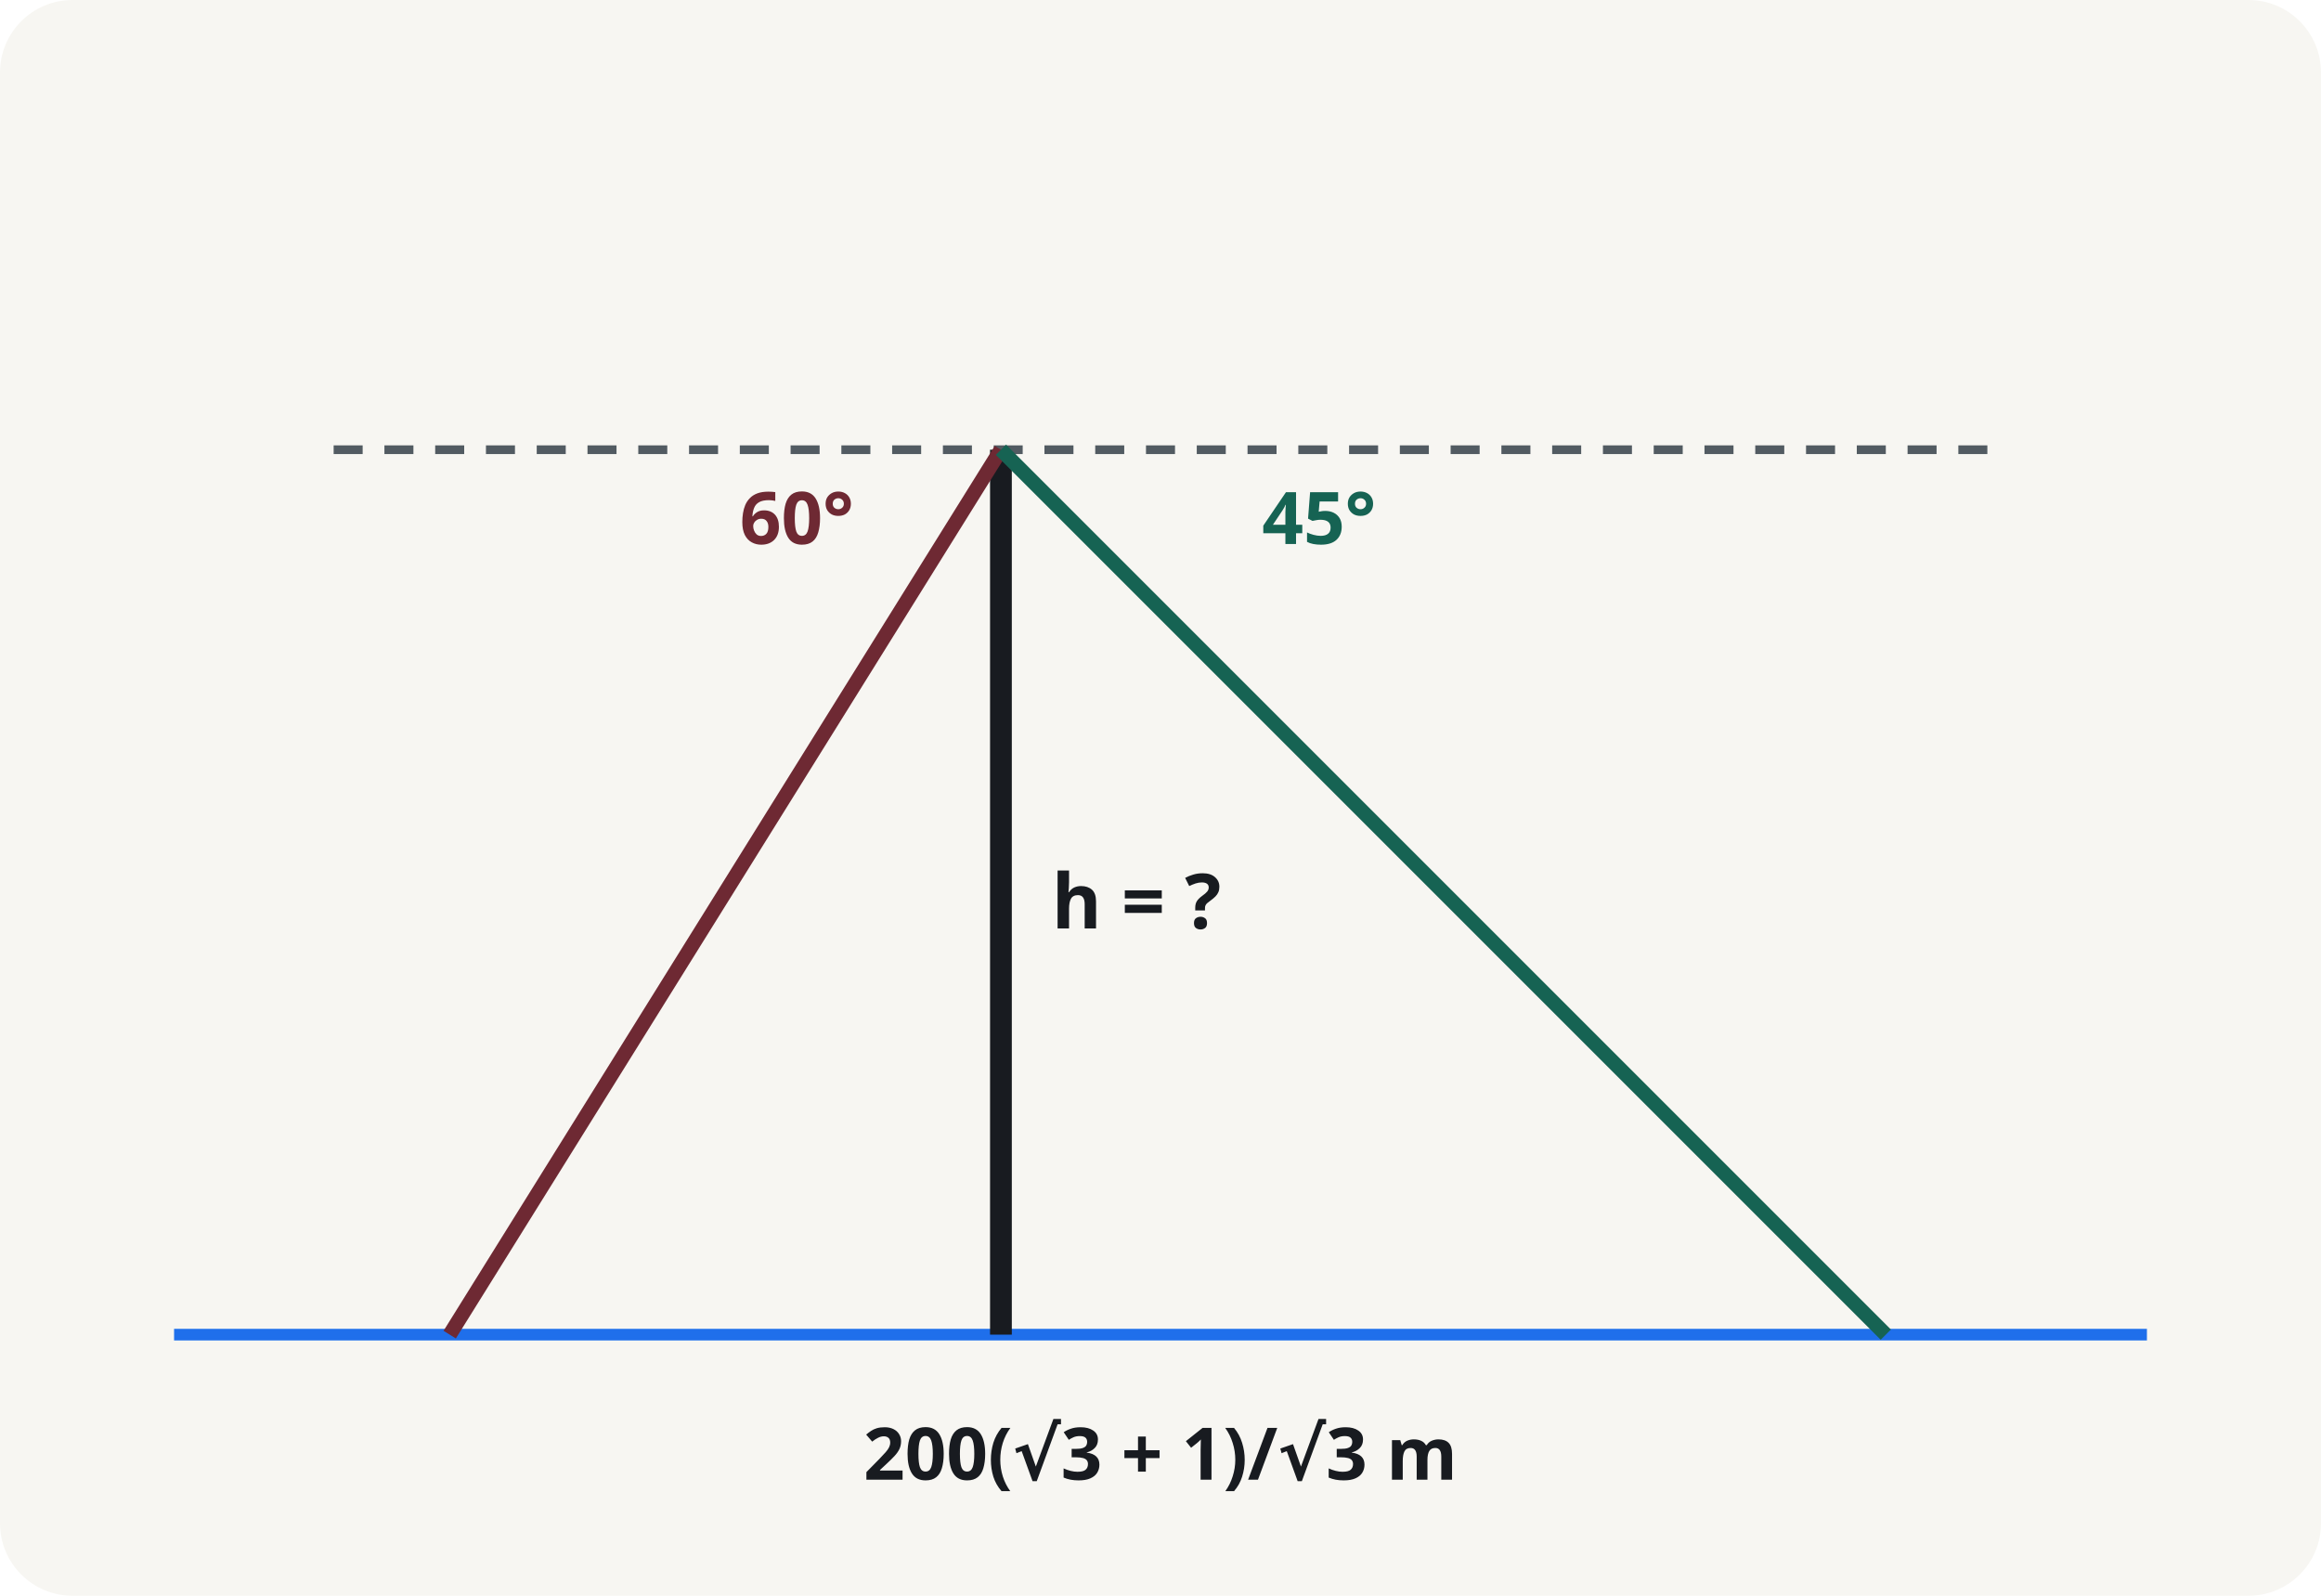
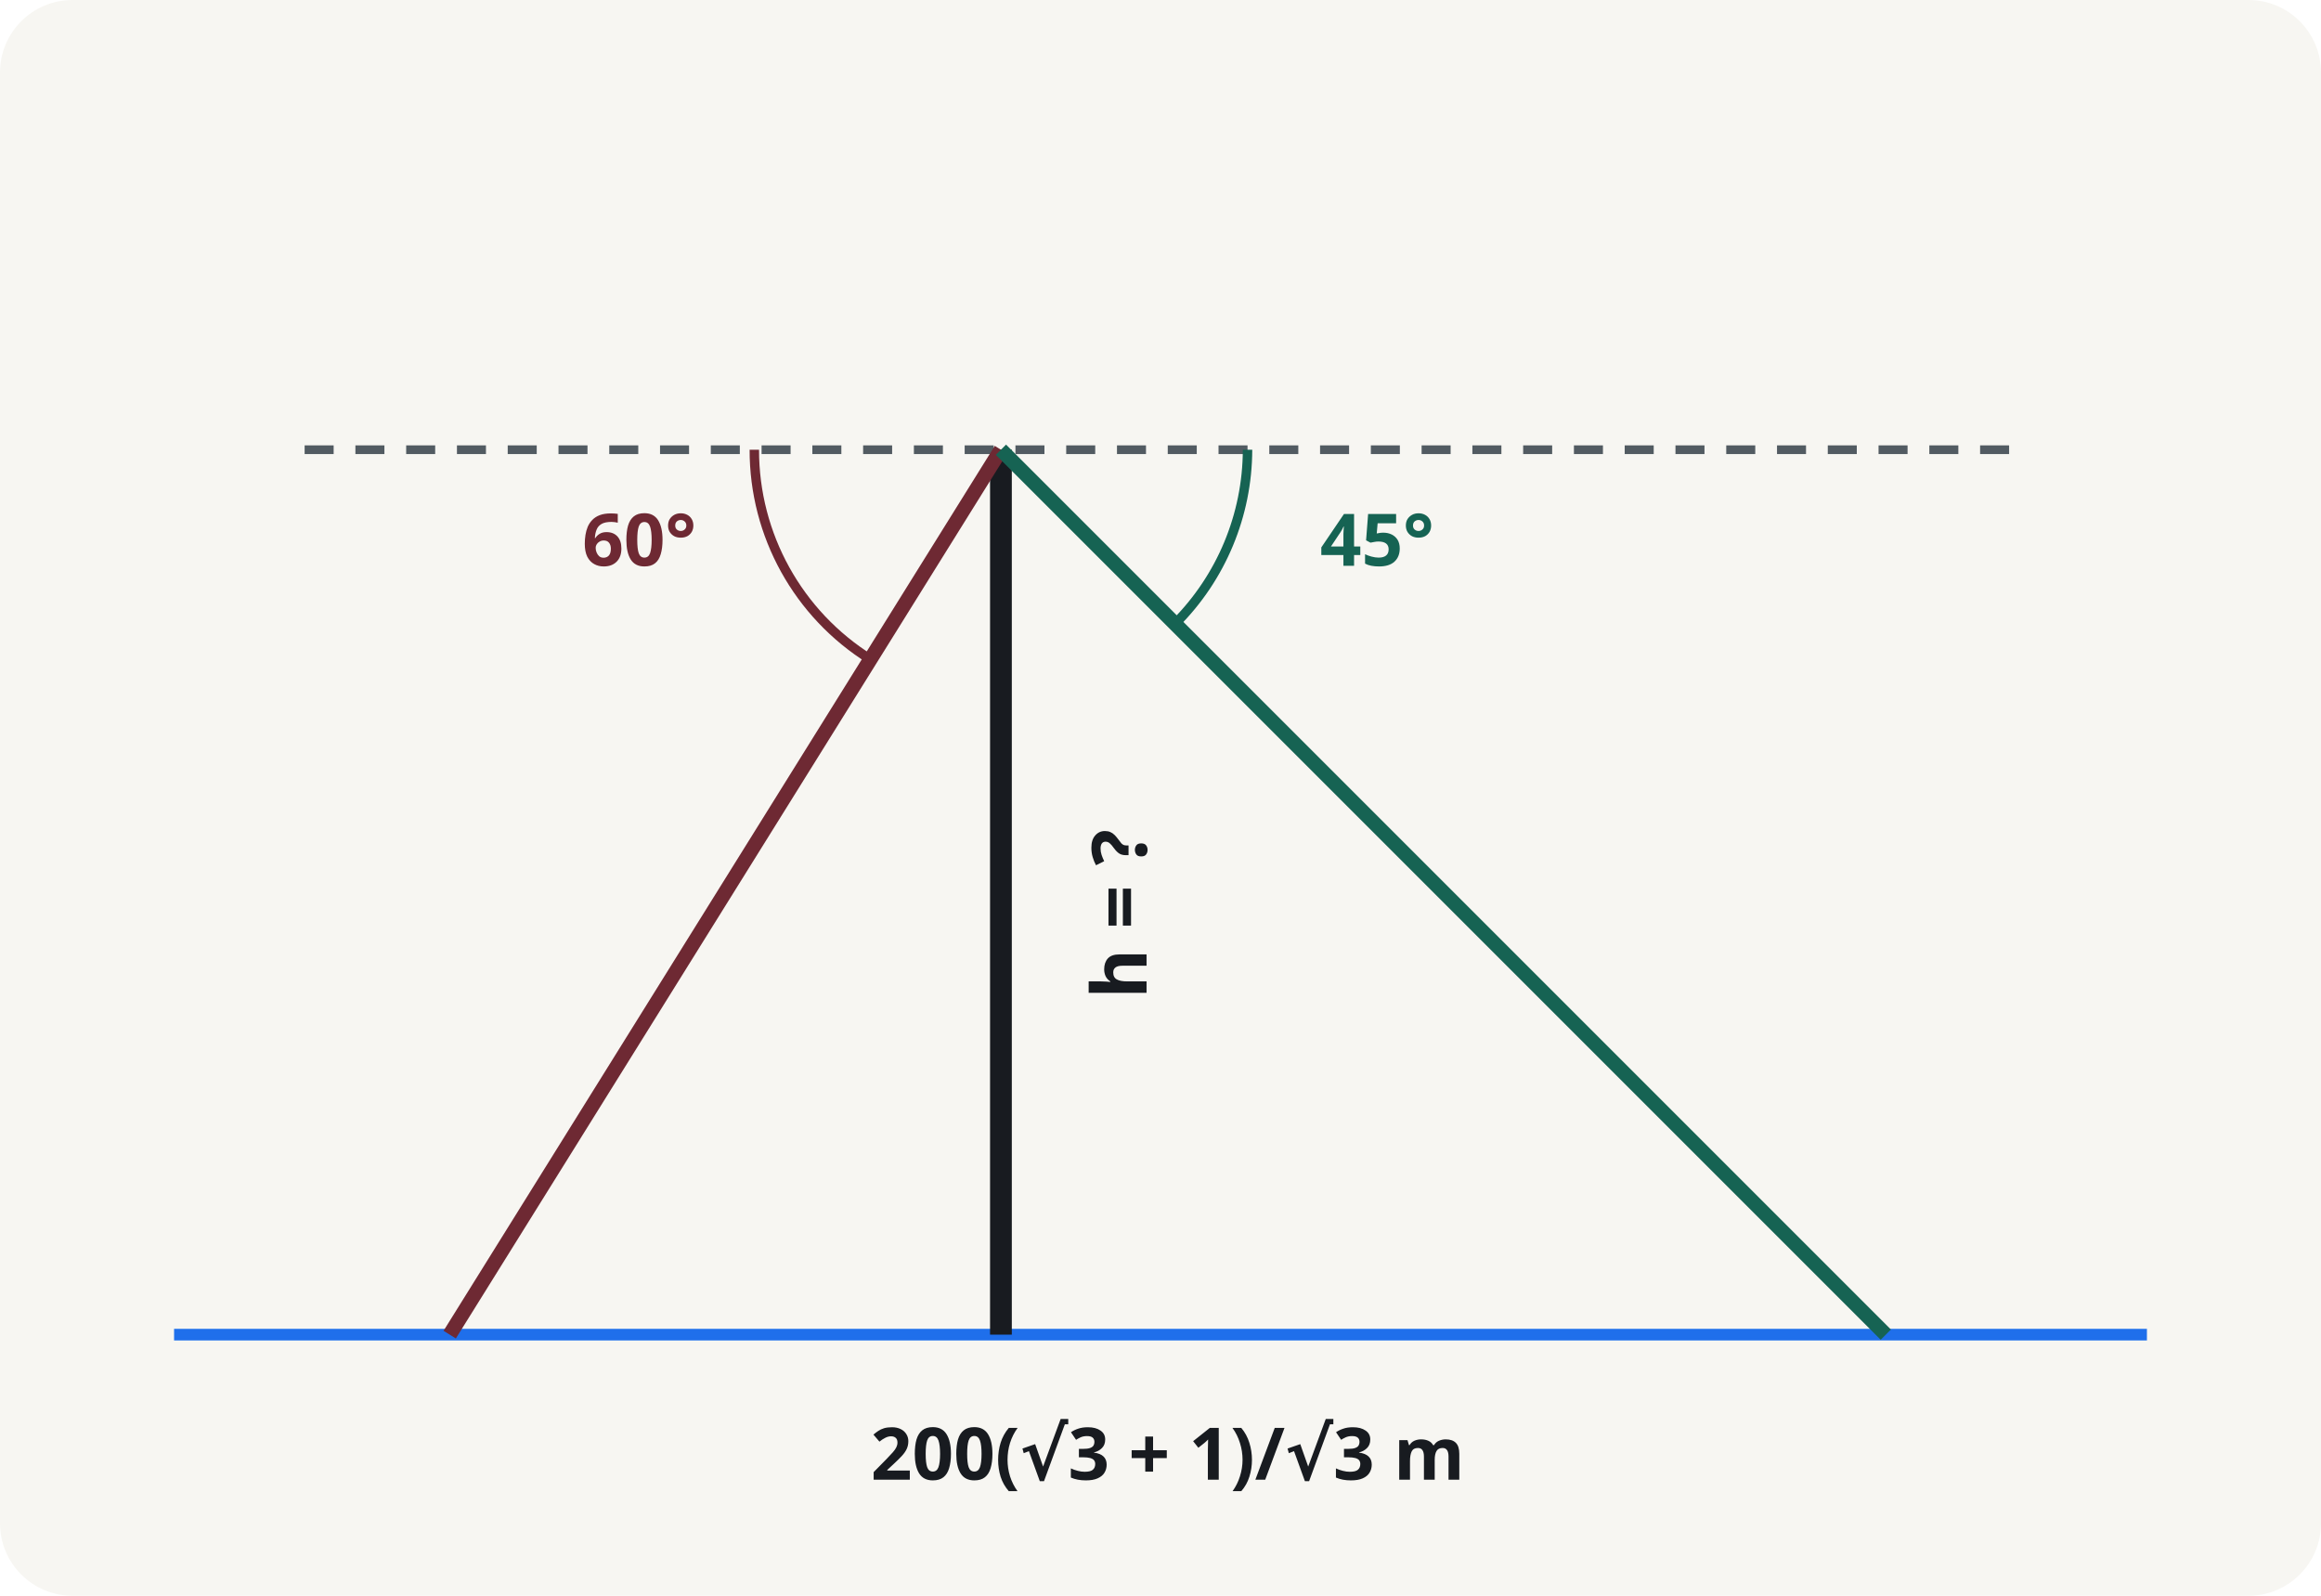
<svg xmlns="http://www.w3.org/2000/svg" viewBox="0 0 320 220" role="img" aria-labelledby="t desc">
+   <style>text{paint-order:stroke;stroke:#F7F6F2;stroke-width:3px;stroke-linejoin:round;}</style>
  <rect width="320" height="220" rx="10" fill="#F7F6F2" />
  <line x1="24" y1="184" x2="296" y2="184" stroke="#1F6FEB" stroke-width="1.6" />
  <line x1="138" y1="184" x2="138" y2="62" stroke="#181B20" stroke-width="3" />
-   <line x1="46" y1="62" x2="274" y2="62" stroke="#525B62" stroke-width="1.2" stroke-dasharray="4 3" />
+   <line x1="42" y1="62" x2="278" y2="62" stroke="#525B62" stroke-width="1.2" stroke-dasharray="4 3" />
  <line x1="138" y1="62" x2="62" y2="184" stroke="#6E2933" stroke-width="2" />
  <line x1="138" y1="62" x2="260" y2="184" stroke="#166353" stroke-width="2" />
-   <text x="102" y="75" font-family="system-ui,sans-serif" font-size="10" font-weight="700" fill="#6E2933">60°</text>
-   <text x="174" y="75" font-family="system-ui,sans-serif" font-size="10" font-weight="700" fill="#166353">45°</text>
-   <text x="145" y="128" font-family="system-ui,sans-serif" font-size="10.5" font-weight="700" fill="#181B20">h = ?</text>
-   <text x="160" y="204" font-family="system-ui,sans-serif" font-size="10" font-weight="700" text-anchor="middle" fill="#181B20">200(√3 + 1)/√3 m</text>
+   <path d="M104.0,62.0 A34,34 0 0,0 120.0,90.9" fill="none" stroke="#6E2933" stroke-width="1.3" />
+   <path d="M172.0,62.0 A34,34 0 0,1 162.0,86.0" fill="none" stroke="#166353" stroke-width="1.3" />
+   <text x="96" y="78" font-family="system-ui,sans-serif" font-size="10" font-weight="700" text-anchor="end" fill="#6E2933">60°</text>
+   <text x="182" y="78" font-family="system-ui,sans-serif" font-size="10" font-weight="700" text-anchor="start" fill="#166353">45°</text>
+   <text x="154" y="126" transform="rotate(-90 154 126)" font-family="system-ui,sans-serif" font-size="10.5" font-weight="700" text-anchor="middle" dominant-baseline="central" fill="#181B20">h = ?</text>
+   <text x="161" y="204" font-family="system-ui,sans-serif" font-size="10" font-weight="700" text-anchor="middle" fill="#181B20">200(√3 + 1)/√3 m</text>
</svg>
